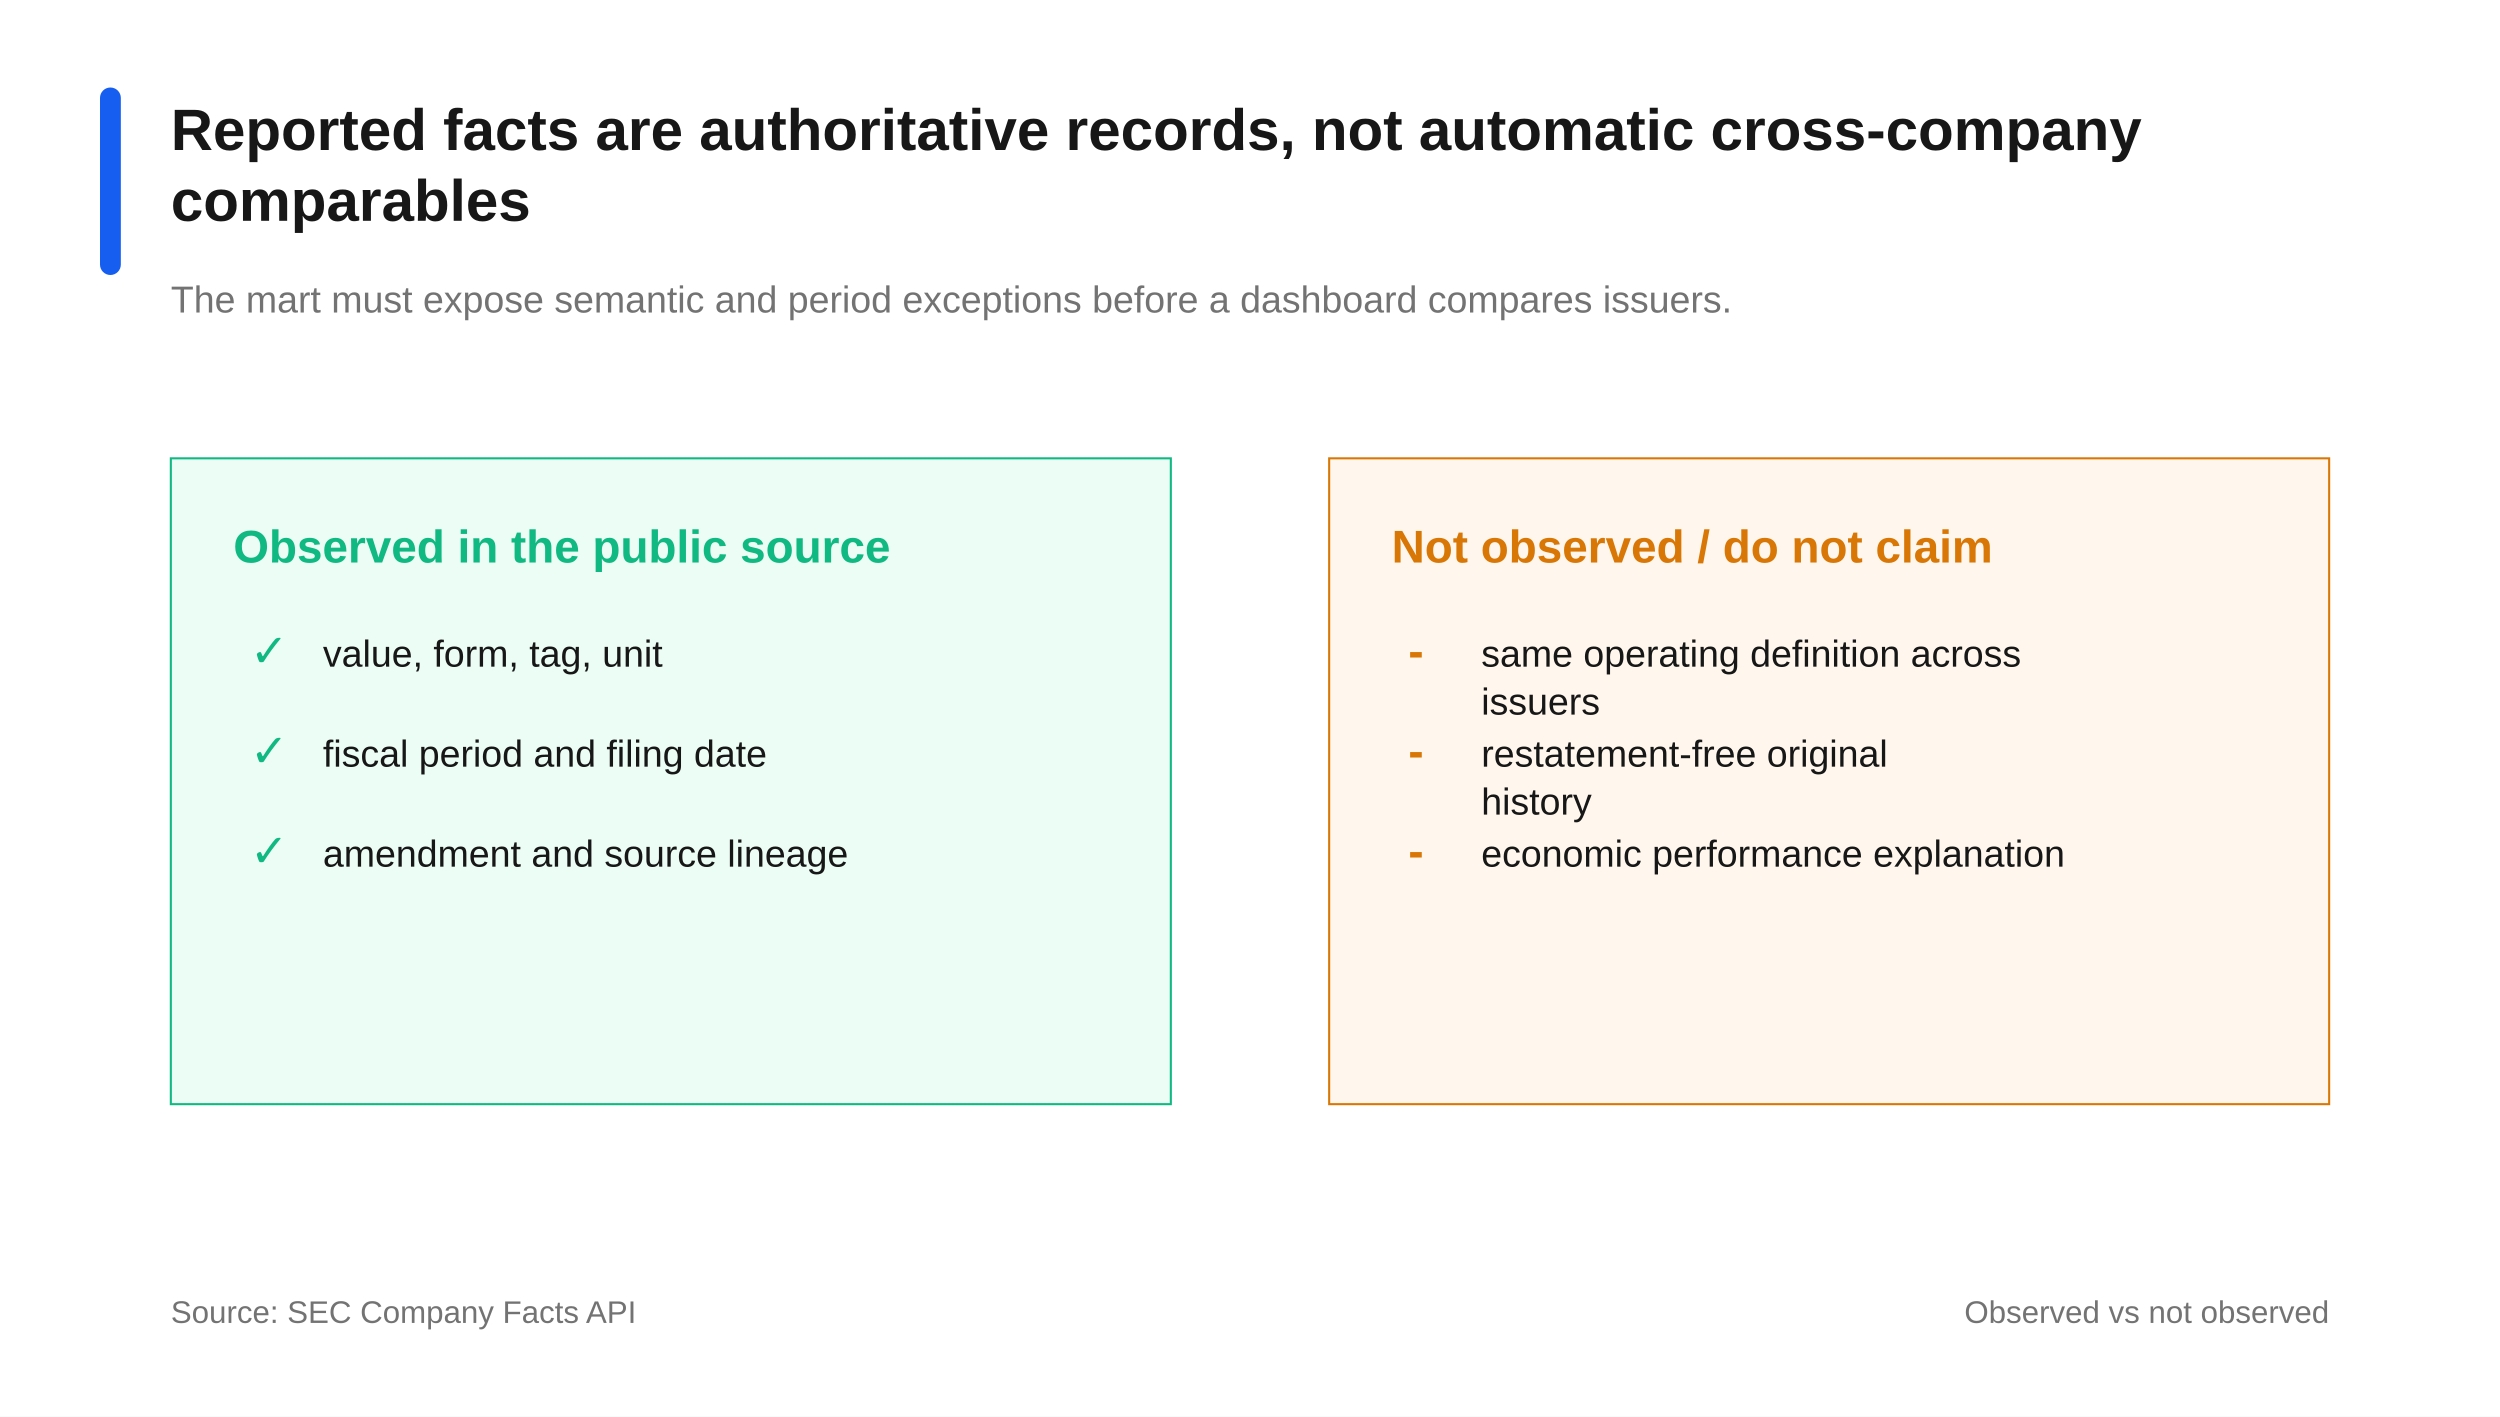
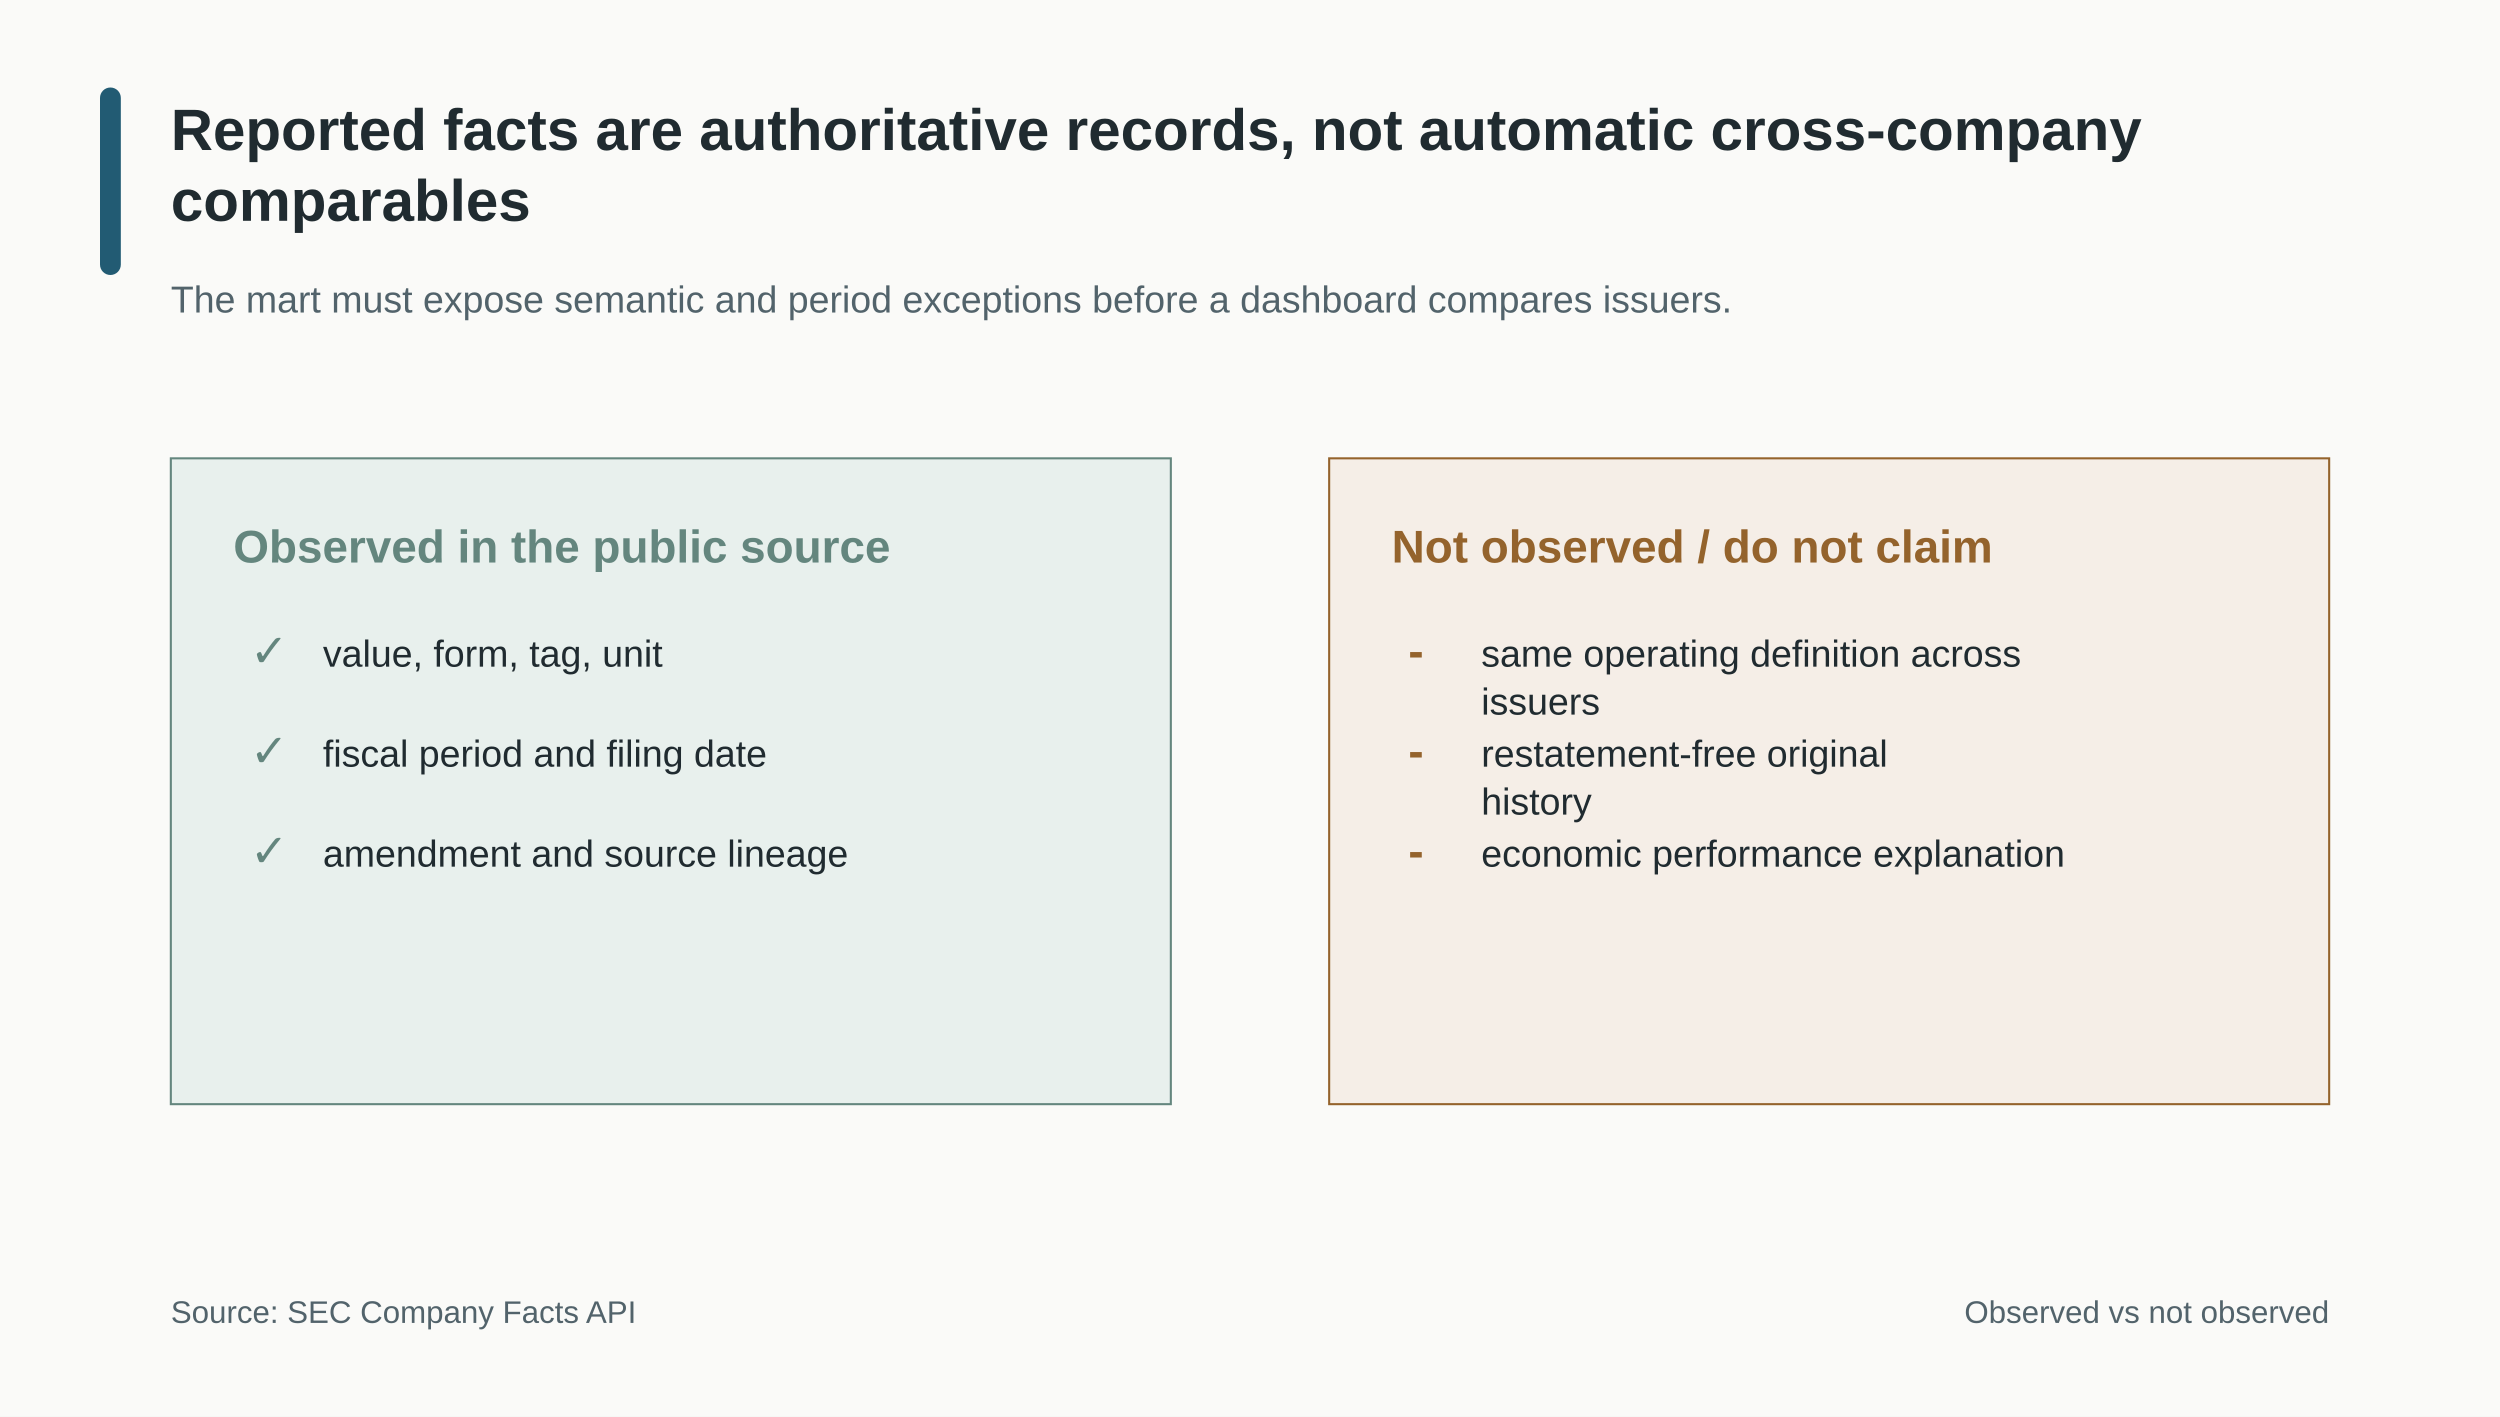
<svg xmlns="http://www.w3.org/2000/svg" width="1200" height="680" viewBox="0 0 1200 680" role="img" aria-labelledby="title desc">
-   <rect width="1200" height="680" fill="#ffffff" />
-   <rect x="48" y="42" width="10" height="90" rx="5" fill="#155eef" />
-   <text x="82" y="72" fill="#171717" font-family="Arial, sans-serif" font-size="28px" font-weight="700" text-anchor="start">Reported facts are authoritative records, not automatic cross-company</text>
-   <text x="82" y="106" fill="#171717" font-family="Arial, sans-serif" font-size="28px" font-weight="700" text-anchor="start">comparables</text>
-   <text x="82" y="150" fill="#737373" font-family="Arial, sans-serif" font-size="18px" font-weight="400" text-anchor="start">The mart must expose semantic and period exceptions before a dashboard compares issuers.</text>
-   <rect x="82" y="220" width="480" height="310" fill="#ecfdf5" stroke="#10b981" />
-   <rect x="638" y="220" width="480" height="310" fill="#fff7ed" stroke="#d97706" />
-   <text x="112" y="270" fill="#10b981" font-family="Arial, sans-serif" font-size="22px" font-weight="700" text-anchor="start">Observed in the public source</text>
-   <text x="668" y="270" fill="#d97706" font-family="Arial, sans-serif" font-size="22px" font-weight="700" text-anchor="start">Not observed / do not claim</text>
-   <text x="120" y="320" fill="#10b981" font-family="Arial, sans-serif" font-size="22px" font-weight="700" text-anchor="start">✓</text>
-   <text x="155" y="320" fill="#171717" font-family="Arial, sans-serif" font-size="18px" font-weight="400" text-anchor="start">value, form, tag, unit</text>
-   <text x="120" y="368" fill="#10b981" font-family="Arial, sans-serif" font-size="22px" font-weight="700" text-anchor="start">✓</text>
-   <text x="155" y="368" fill="#171717" font-family="Arial, sans-serif" font-size="18px" font-weight="400" text-anchor="start">fiscal period and filing date</text>
-   <text x="120" y="416" fill="#10b981" font-family="Arial, sans-serif" font-size="22px" font-weight="700" text-anchor="start">✓</text>
-   <text x="155" y="416" fill="#171717" font-family="Arial, sans-serif" font-size="18px" font-weight="400" text-anchor="start">amendment and source lineage</text>
-   <text x="676" y="320" fill="#d97706" font-family="Arial, sans-serif" font-size="22px" font-weight="700" text-anchor="start">-</text>
-   <text x="711" y="320" fill="#171717" font-family="Arial, sans-serif" font-size="18px" font-weight="400" text-anchor="start">same operating definition across</text>
-   <text x="711" y="343" fill="#171717" font-family="Arial, sans-serif" font-size="18px" font-weight="400" text-anchor="start">issuers</text>
-   <text x="676" y="368" fill="#d97706" font-family="Arial, sans-serif" font-size="22px" font-weight="700" text-anchor="start">-</text>
-   <text x="711" y="368" fill="#171717" font-family="Arial, sans-serif" font-size="18px" font-weight="400" text-anchor="start">restatement-free original</text>
-   <text x="711" y="391" fill="#171717" font-family="Arial, sans-serif" font-size="18px" font-weight="400" text-anchor="start">history</text>
-   <text x="676" y="416" fill="#d97706" font-family="Arial, sans-serif" font-size="22px" font-weight="700" text-anchor="start">-</text>
-   <text x="711" y="416" fill="#171717" font-family="Arial, sans-serif" font-size="18px" font-weight="400" text-anchor="start">economic performance explanation</text>
-   <text x="82" y="635" fill="#737373" font-family="Arial, sans-serif" font-size="15px" font-weight="400" text-anchor="start">Source: SEC Company Facts API</text>
-   <text x="1118" y="635" fill="#737373" font-family="Arial, sans-serif" font-size="15px" font-weight="400" text-anchor="end">Observed vs not observed</text>
+   <rect width="1200" height="680" fill="#FAFAF8" />
+   <rect x="48" y="42" width="10" height="90" rx="5" fill="#225B73" />
+   <text x="82" y="72" fill="#202B30" font-family="Arial, sans-serif" font-size="28px" font-weight="700" text-anchor="start">Reported facts are authoritative records, not automatic cross-company</text>
+   <text x="82" y="106" fill="#202B30" font-family="Arial, sans-serif" font-size="28px" font-weight="700" text-anchor="start">comparables</text>
+   <text x="82" y="150" fill="#52636B" font-family="Arial, sans-serif" font-size="18px" font-weight="400" text-anchor="start">The mart must expose semantic and period exceptions before a dashboard compares issuers.</text>
+   <rect x="82" y="220" width="480" height="310" fill="#E8F0ED" stroke="#64867E" />
+   <rect x="638" y="220" width="480" height="310" fill="#F5EEE7" stroke="#94632C" />
+   <text x="112" y="270" fill="#64867E" font-family="Arial, sans-serif" font-size="22px" font-weight="700" text-anchor="start">Observed in the public source</text>
+   <text x="668" y="270" fill="#94632C" font-family="Arial, sans-serif" font-size="22px" font-weight="700" text-anchor="start">Not observed / do not claim</text>
+   <text x="120" y="320" fill="#64867E" font-family="Arial, sans-serif" font-size="22px" font-weight="700" text-anchor="start">✓</text>
+   <text x="155" y="320" fill="#202B30" font-family="Arial, sans-serif" font-size="18px" font-weight="400" text-anchor="start">value, form, tag, unit</text>
+   <text x="120" y="368" fill="#64867E" font-family="Arial, sans-serif" font-size="22px" font-weight="700" text-anchor="start">✓</text>
+   <text x="155" y="368" fill="#202B30" font-family="Arial, sans-serif" font-size="18px" font-weight="400" text-anchor="start">fiscal period and filing date</text>
+   <text x="120" y="416" fill="#64867E" font-family="Arial, sans-serif" font-size="22px" font-weight="700" text-anchor="start">✓</text>
+   <text x="155" y="416" fill="#202B30" font-family="Arial, sans-serif" font-size="18px" font-weight="400" text-anchor="start">amendment and source lineage</text>
+   <text x="676" y="320" fill="#94632C" font-family="Arial, sans-serif" font-size="22px" font-weight="700" text-anchor="start">-</text>
+   <text x="711" y="320" fill="#202B30" font-family="Arial, sans-serif" font-size="18px" font-weight="400" text-anchor="start">same operating definition across</text>
+   <text x="711" y="343" fill="#202B30" font-family="Arial, sans-serif" font-size="18px" font-weight="400" text-anchor="start">issuers</text>
+   <text x="676" y="368" fill="#94632C" font-family="Arial, sans-serif" font-size="22px" font-weight="700" text-anchor="start">-</text>
+   <text x="711" y="368" fill="#202B30" font-family="Arial, sans-serif" font-size="18px" font-weight="400" text-anchor="start">restatement-free original</text>
+   <text x="711" y="391" fill="#202B30" font-family="Arial, sans-serif" font-size="18px" font-weight="400" text-anchor="start">history</text>
+   <text x="676" y="416" fill="#94632C" font-family="Arial, sans-serif" font-size="22px" font-weight="700" text-anchor="start">-</text>
+   <text x="711" y="416" fill="#202B30" font-family="Arial, sans-serif" font-size="18px" font-weight="400" text-anchor="start">economic performance explanation</text>
+   <text x="82" y="635" fill="#52636B" font-family="Arial, sans-serif" font-size="15px" font-weight="400" text-anchor="start">Source: SEC Company Facts API</text>
+   <text x="1118" y="635" fill="#52636B" font-family="Arial, sans-serif" font-size="15px" font-weight="400" text-anchor="end">Observed vs not observed</text>
</svg>
